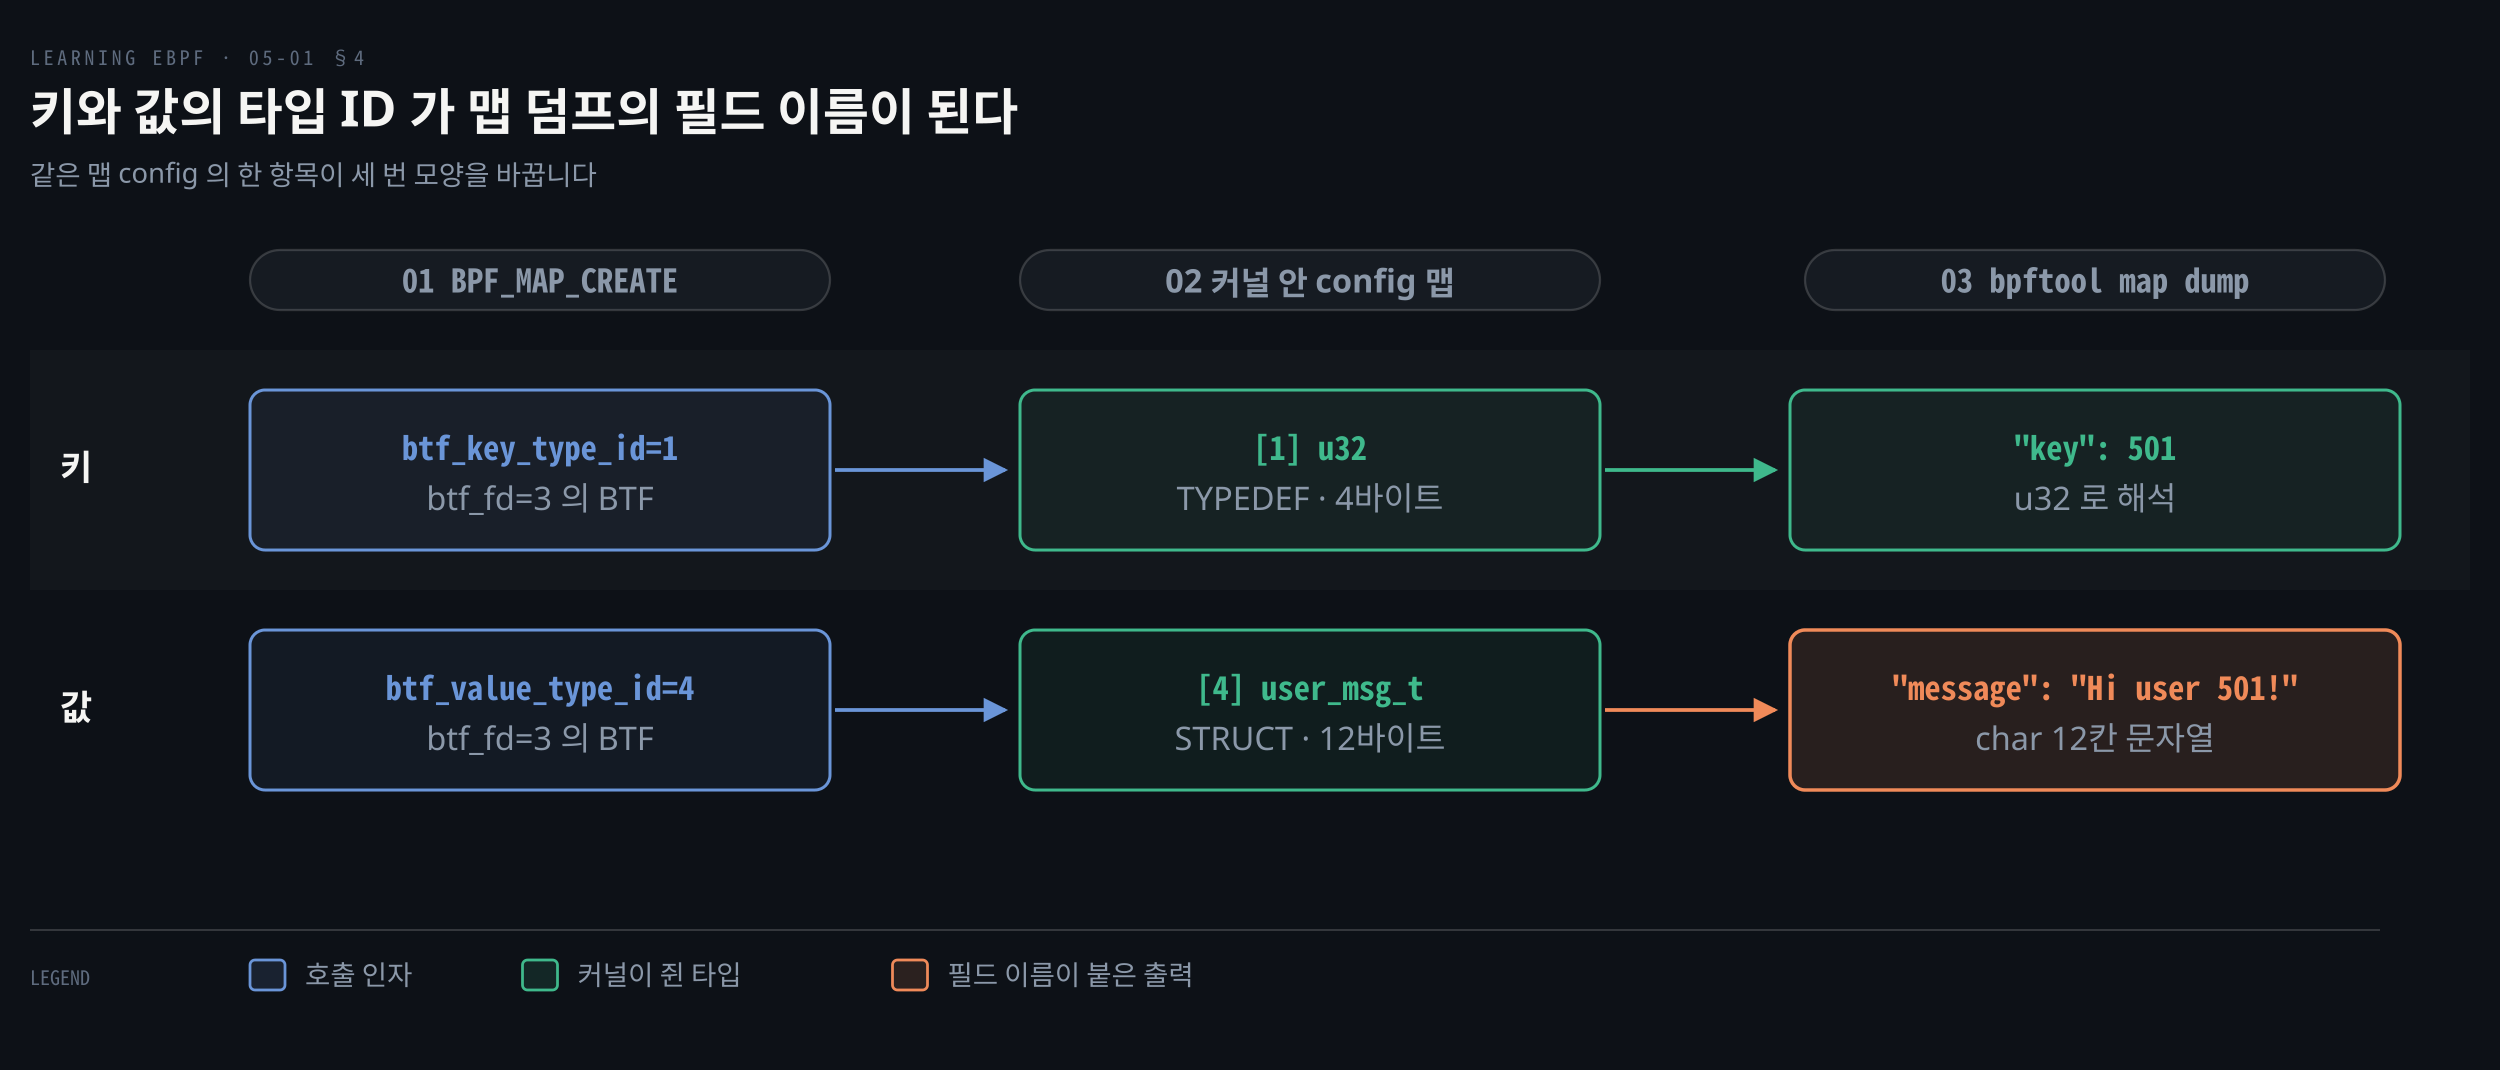
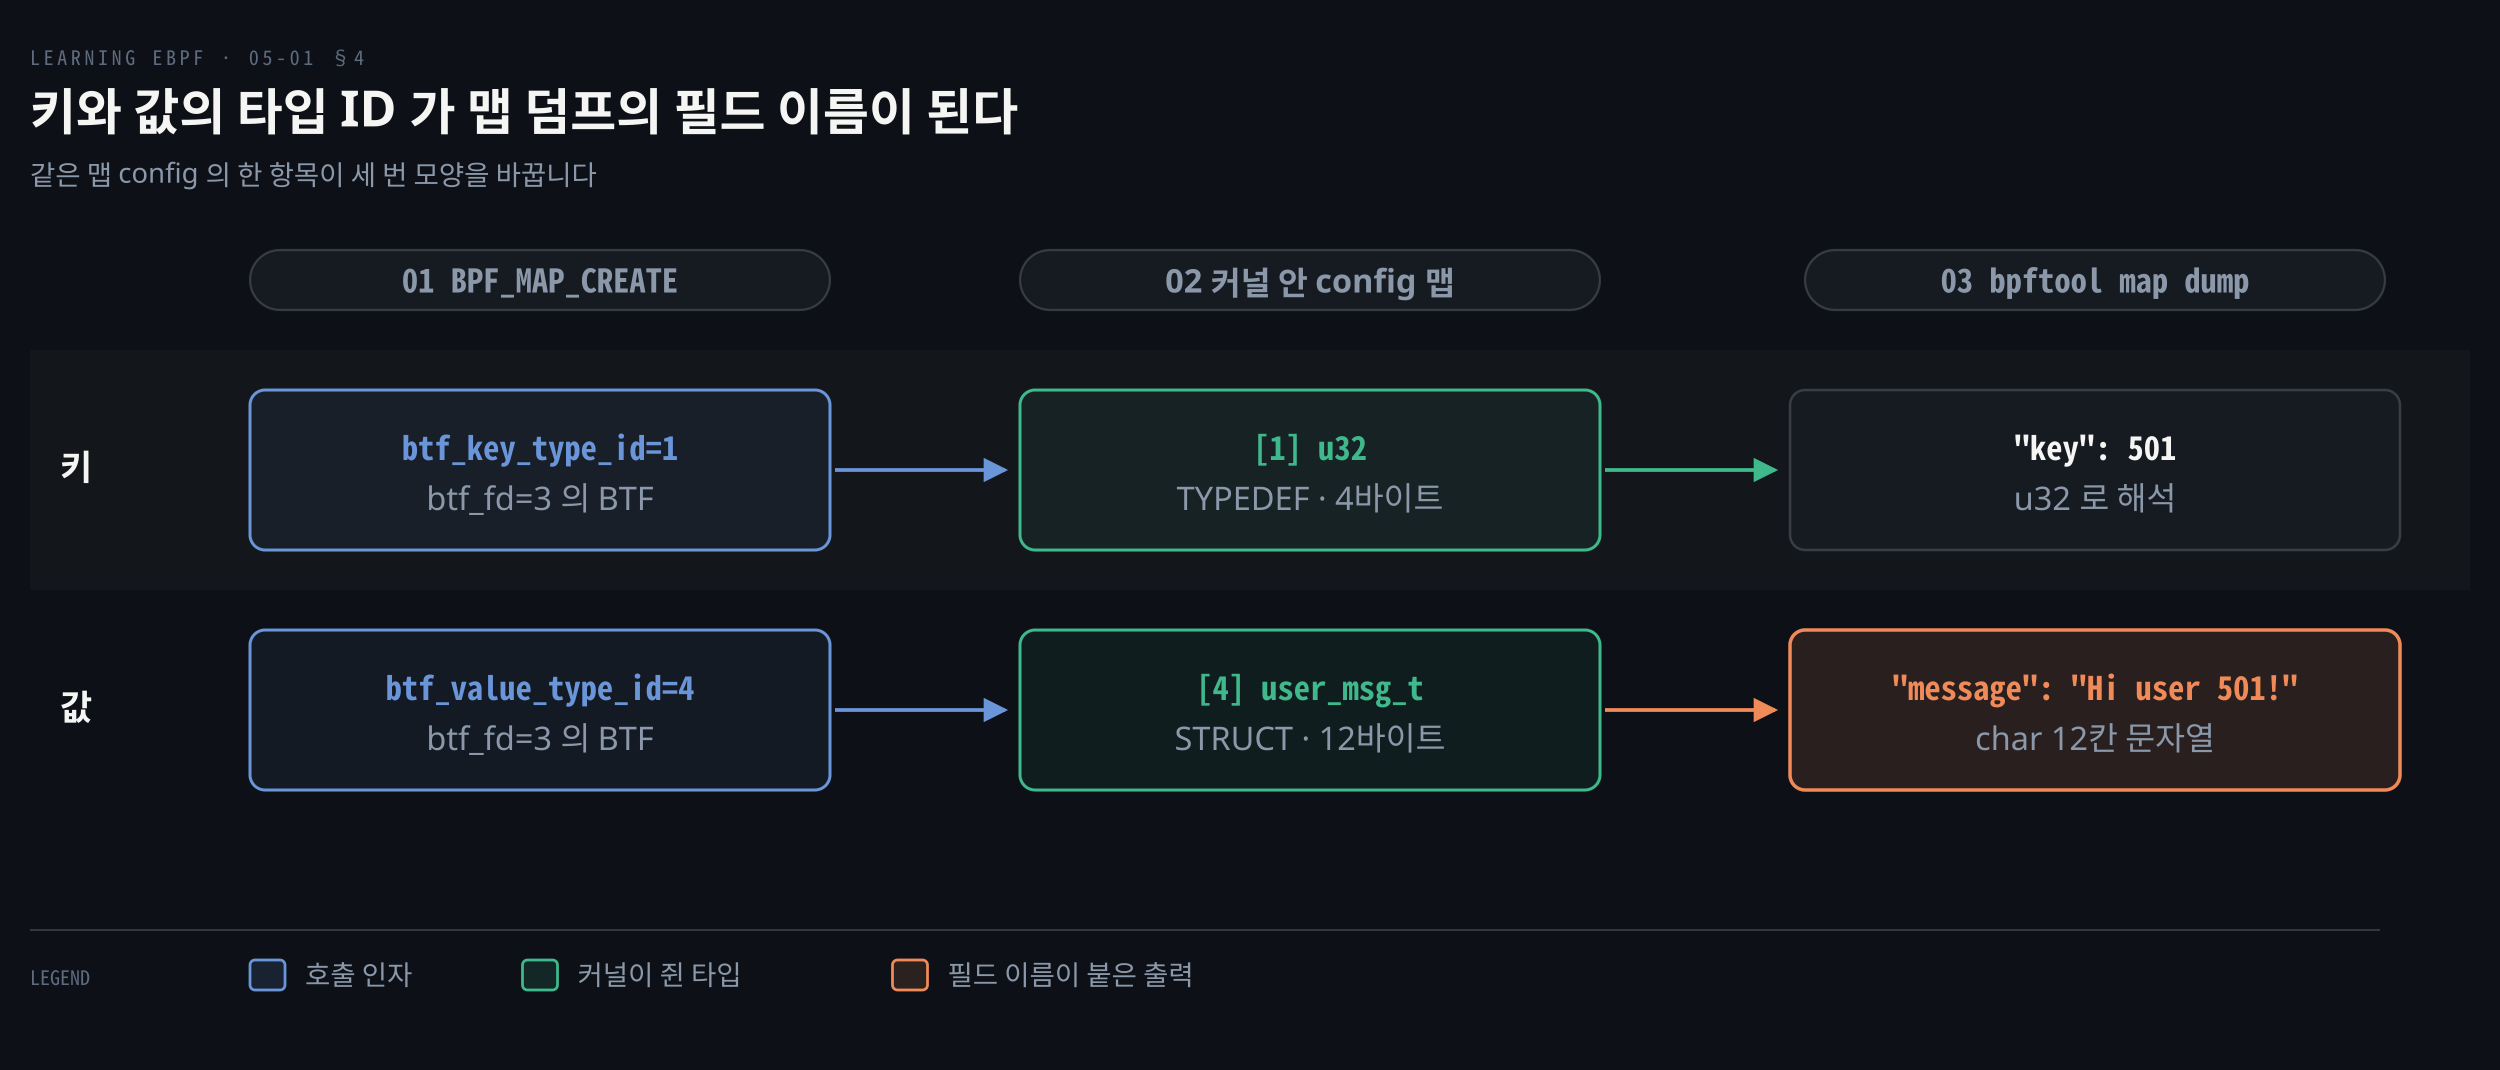
<svg xmlns="http://www.w3.org/2000/svg" viewBox="0 0 1000 428" width="100%" role="img" aria-labelledby="dt dd">
  <defs>
    <marker id="ar" viewBox="0 0 8 8" refX="7" refY="4" markerWidth="6.5" markerHeight="6.5" orient="auto">
      <path d="M0 0 L8 4 L0 8 z" fill="#8B98A9" />
    </marker>
    <marker id="ok" viewBox="0 0 8 8" refX="7" refY="4" markerWidth="6.5" markerHeight="6.5" orient="auto">
      <path d="M0 0 L8 4 L0 8 z" fill="#3FB98C" />
    </marker>
    <marker id="warn" viewBox="0 0 8 8" refX="7" refY="4" markerWidth="6.5" markerHeight="6.5" orient="auto">
      <path d="M0 0 L8 4 L0 8 z" fill="#E3B341" />
    </marker>
    <marker id="bad" viewBox="0 0 8 8" refX="7" refY="4" markerWidth="6.5" markerHeight="6.5" orient="auto">
      <path d="M0 0 L8 4 L0 8 z" fill="#F0616D" />
    </marker>
    <marker id="info" viewBox="0 0 8 8" refX="7" refY="4" markerWidth="6.5" markerHeight="6.5" orient="auto">
      <path d="M0 0 L8 4 L0 8 z" fill="#6A95D8" />
    </marker>
    <marker id="acc" viewBox="0 0 8 8" refX="7" refY="4" markerWidth="6.5" markerHeight="6.5" orient="auto">
      <path d="M0 0 L8 4 L0 8 z" fill="#F08A59" />
    </marker>
    <marker id="soft" viewBox="0 0 8 8" refX="7" refY="4" markerWidth="6.5" markerHeight="6.5" orient="auto">
      <path d="M0 0 L8 4 L0 8 z" fill="#5E6B7E" />
    </marker>
  </defs>
  <rect width="1000" height="428" fill="#0D1117" />
  <text x="12" y="26" font-family="'Geist Mono','Noto Sans Mono CJK KR',monospace" font-size="8" letter-spacing="0.18em" fill="#5E6B7E">LEARNING EBPF · 05-01 §4</text>
  <text x="12" y="52" font-family="'Geist','Apple SD Gothic Neo','Noto Sans KR','Malgun Gothic',sans-serif" font-size="20" font-weight="600" fill="#F5F5F3">키와 값의 타입 ID 가 맵 덤프의 필드 이름이 된다</text>
  <text x="12" y="74" font-family="'Geist','Apple SD Gothic Neo','Noto Sans KR','Malgun Gothic',sans-serif" font-size="11" fill="#8B98A9">같은 맵 config 의 한 항목이 세 번 모양을 바꿉니다</text>
  <rect x="100.0" y="100" width="232" height="24" rx="12" fill="#161B22" stroke="rgba(191,192,192,0.22)" stroke-width="0.9" />
  <text x="216.0" y="117" text-anchor="middle" font-family="'Geist Mono','Noto Sans Mono CJK KR',monospace" font-size="13" font-weight="600" fill="#8B98A9">01 BPF_MAP_CREATE</text>
  <rect x="408.0" y="100" width="232" height="24" rx="12" fill="#161B22" stroke="rgba(191,192,192,0.22)" stroke-width="0.9" />
  <text x="524.0" y="117" text-anchor="middle" font-family="'Geist','Apple SD Gothic Neo','Noto Sans KR','Malgun Gothic',sans-serif" font-size="13" font-weight="600" fill="#8B98A9">02 커널 안 config 맵</text>
  <rect x="722.0" y="100" width="232" height="24" rx="12" fill="#161B22" stroke="rgba(191,192,192,0.22)" stroke-width="0.9" />
  <text x="838.0" y="117" text-anchor="middle" font-family="'Geist Mono','Noto Sans Mono CJK KR',monospace" font-size="13" font-weight="600" fill="#8B98A9">03 bpftool map dump</text>
  <rect x="12" y="140" width="976" height="96" fill="#F5F5F3" fill-opacity="0.025" />
  <text x="24" y="192" text-anchor="start" font-family="'Geist','Apple SD Gothic Neo','Noto Sans KR','Malgun Gothic',sans-serif" font-size="14" font-weight="600" fill="#F5F5F3">키</text>
  <text x="24" y="288" text-anchor="start" font-family="'Geist','Apple SD Gothic Neo','Noto Sans KR','Malgun Gothic',sans-serif" font-size="14" font-weight="600" fill="#F5F5F3">값</text>
  <rect x="100" y="156" width="232" height="64" rx="6" fill="#6A95D812" stroke="#6A95D8" stroke-width="1.2" />
  <text x="216.0" y="184" text-anchor="middle" font-family="'Geist Mono','Noto Sans Mono CJK KR',monospace" font-size="13" font-weight="600" fill="#6A95D8">btf_key_type_id=1</text>
  <text x="216.0" y="204" text-anchor="middle" font-family="'Geist','Apple SD Gothic Neo','Noto Sans KR','Malgun Gothic',sans-serif" font-size="13" font-weight="400" fill="#8B98A9">btf_fd=3 의 BTF</text>
  <rect x="408" y="156" width="232" height="64" rx="6" fill="#3FB98C12" stroke="#3FB98C" stroke-width="1.2" />
  <text x="524.0" y="184" text-anchor="middle" font-family="'Geist Mono','Noto Sans Mono CJK KR',monospace" font-size="13" font-weight="600" fill="#3FB98C">[1] u32</text>
  <text x="524.0" y="204" text-anchor="middle" font-family="'Geist','Apple SD Gothic Neo','Noto Sans KR','Malgun Gothic',sans-serif" font-size="13" font-weight="400" fill="#8B98A9">TYPEDEF · 4바이트</text>
-   <rect x="716" y="156" width="244" height="64" rx="6" fill="#3FB98C12" stroke="#3FB98C" stroke-width="1.2" />
-   <text x="838.0" y="184" text-anchor="middle" font-family="'Geist Mono','Noto Sans Mono CJK KR',monospace" font-size="13" font-weight="600" fill="#3FB98C">"key": 501</text>
+   <rect x="716" y="156" width="244" height="64" rx="6" fill="#161B22" stroke="rgba(191,192,192,0.22)" stroke-width="1.0" />
+   <text x="838.0" y="184" text-anchor="middle" font-family="'Geist Mono','Noto Sans Mono CJK KR',monospace" font-size="13" font-weight="600" fill="#F5F5F3">"key": 501</text>
  <text x="838.0" y="204" text-anchor="middle" font-family="'Geist','Apple SD Gothic Neo','Noto Sans KR','Malgun Gothic',sans-serif" font-size="13" font-weight="400" fill="#8B98A9">u32 로 해석</text>
  <path d="M 334 188 L 402 188" fill="none" stroke="#6A95D8" stroke-width="1.5" marker-end="url(#info)" />
  <path d="M 642 188 L 710 188" fill="none" stroke="#3FB98C" stroke-width="1.5" marker-end="url(#ok)" />
  <rect x="100" y="252" width="232" height="64" rx="6" fill="#6A95D812" stroke="#6A95D8" stroke-width="1.2" />
  <text x="216.0" y="280" text-anchor="middle" font-family="'Geist Mono','Noto Sans Mono CJK KR',monospace" font-size="13" font-weight="600" fill="#6A95D8">btf_value_type_id=4</text>
  <text x="216.0" y="300" text-anchor="middle" font-family="'Geist','Apple SD Gothic Neo','Noto Sans KR','Malgun Gothic',sans-serif" font-size="13" font-weight="400" fill="#8B98A9">btf_fd=3 의 BTF</text>
  <rect x="408" y="252" width="232" height="64" rx="6" fill="#3FB98C12" stroke="#3FB98C" stroke-width="1.2" />
  <text x="524.0" y="280" text-anchor="middle" font-family="'Geist Mono','Noto Sans Mono CJK KR',monospace" font-size="13" font-weight="600" fill="#3FB98C">[4] user_msg_t</text>
  <text x="524.0" y="300" text-anchor="middle" font-family="'Geist','Apple SD Gothic Neo','Noto Sans KR','Malgun Gothic',sans-serif" font-size="13" font-weight="400" fill="#8B98A9">STRUCT · 12바이트</text>
  <rect x="716" y="252" width="244" height="64" rx="6" fill="#F08A591F" stroke="#F08A59" stroke-width="1.4" />
  <text x="838.0" y="280" text-anchor="middle" font-family="'Geist Mono','Noto Sans Mono CJK KR',monospace" font-size="13" font-weight="600" fill="#F08A59">"message": "Hi user 501!"</text>
  <text x="838.0" y="300" text-anchor="middle" font-family="'Geist','Apple SD Gothic Neo','Noto Sans KR','Malgun Gothic',sans-serif" font-size="13" font-weight="400" fill="#8B98A9">char 12칸 문자열</text>
  <path d="M 334 284 L 402 284" fill="none" stroke="#6A95D8" stroke-width="1.5" marker-end="url(#info)" />
  <path d="M 642 284 L 710 284" fill="none" stroke="#F08A59" stroke-width="1.5" marker-end="url(#acc)" />
  <line x1="12" y1="372" x2="952" y2="372" stroke="rgba(191,192,192,0.22)" stroke-width="0.8" />
  <text x="12" y="394" text-anchor="start" font-family="'Geist Mono','Noto Sans Mono CJK KR',monospace" font-size="8" font-weight="400" fill="#5E6B7E">LEGEND</text>
  <rect x="100" y="384" width="14" height="12" rx="2" fill="#6A95D822" stroke="#6A95D8" stroke-width="1.1" />
  <text x="122" y="394" text-anchor="start" font-family="'Geist','Apple SD Gothic Neo','Noto Sans KR','Malgun Gothic',sans-serif" font-size="11" font-weight="400" fill="#8B98A9">호출 인자</text>
  <rect x="209" y="384" width="14" height="12" rx="2" fill="#3FB98C22" stroke="#3FB98C" stroke-width="1.1" />
  <text x="231" y="394" text-anchor="start" font-family="'Geist','Apple SD Gothic Neo','Noto Sans KR','Malgun Gothic',sans-serif" font-size="11" font-weight="400" fill="#8B98A9">커널이 쥔 타입</text>
  <rect x="357" y="384" width="14" height="12" rx="2" fill="#F08A5922" stroke="#F08A59" stroke-width="1.1" />
  <text x="379" y="394" text-anchor="start" font-family="'Geist','Apple SD Gothic Neo','Noto Sans KR','Malgun Gothic',sans-serif" font-size="11" font-weight="400" fill="#8B98A9">필드 이름이 붙은 출력</text>
</svg>
